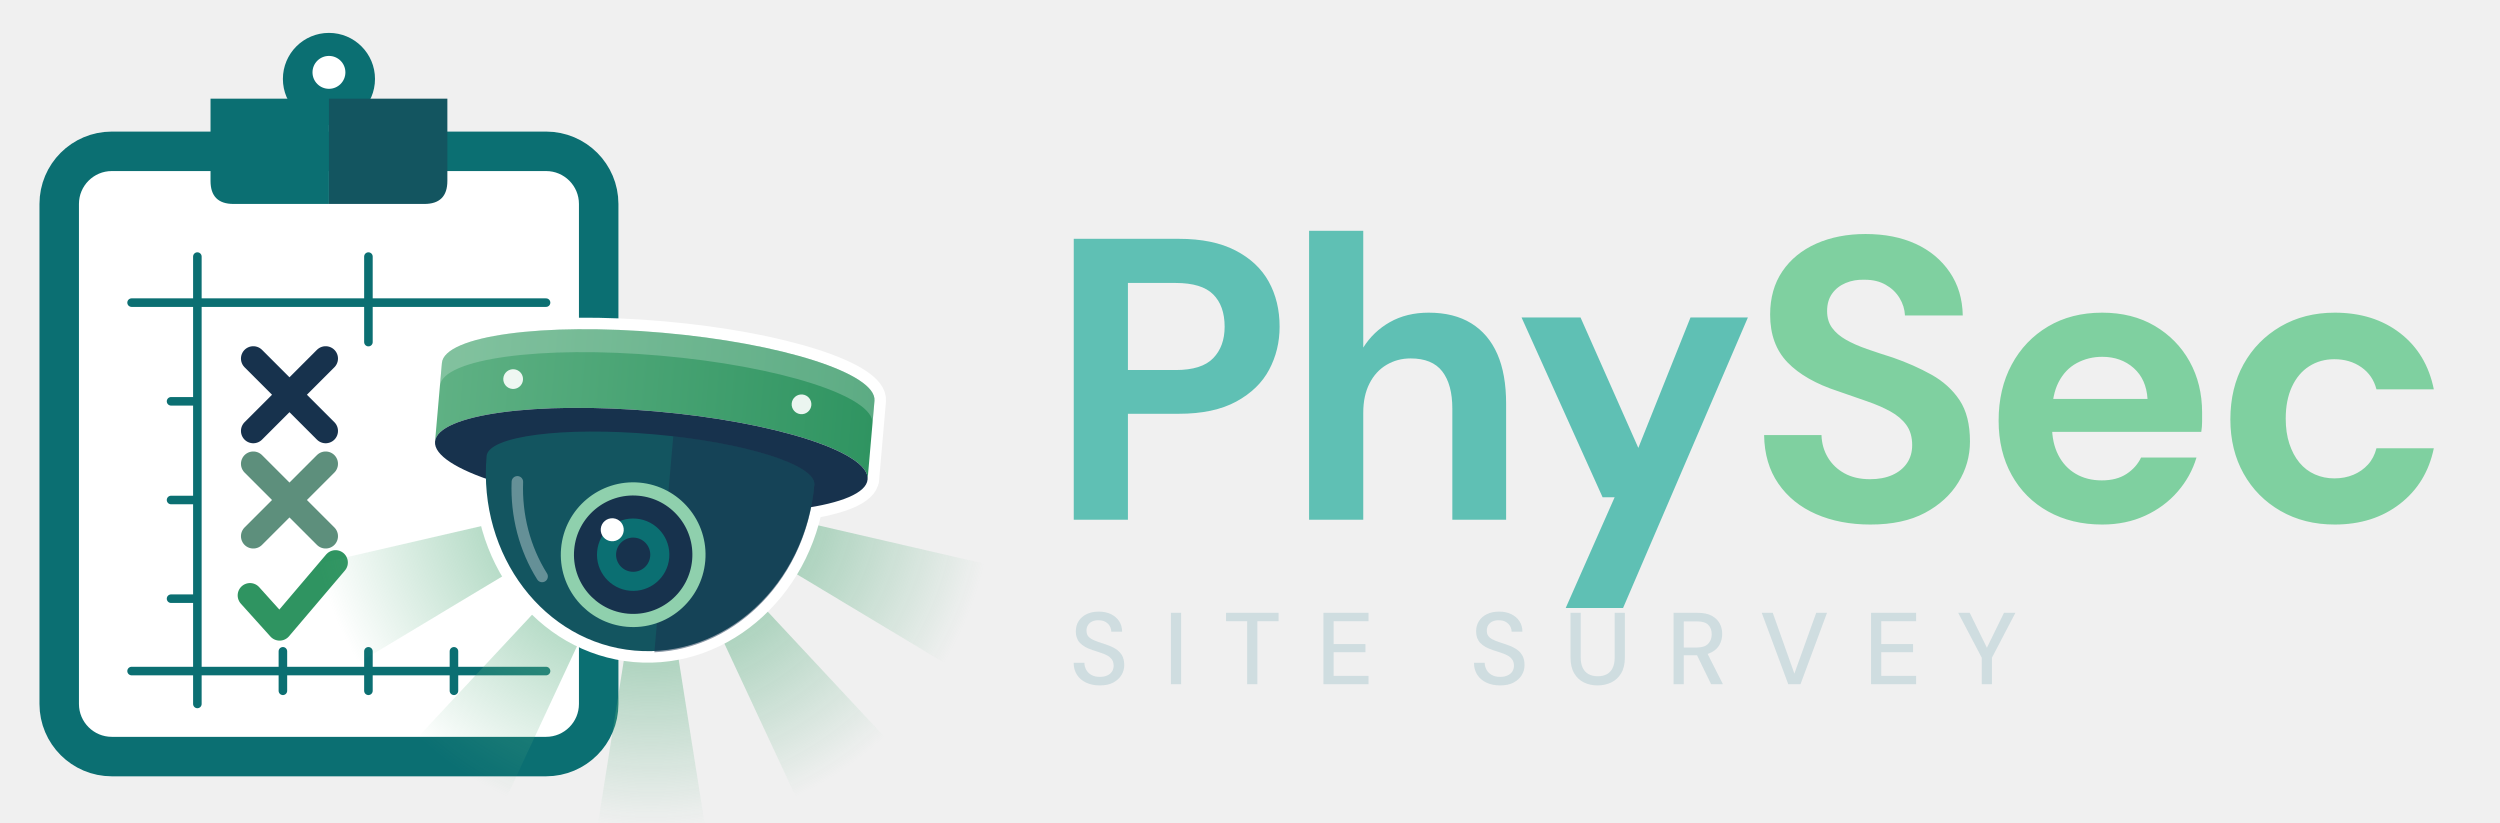
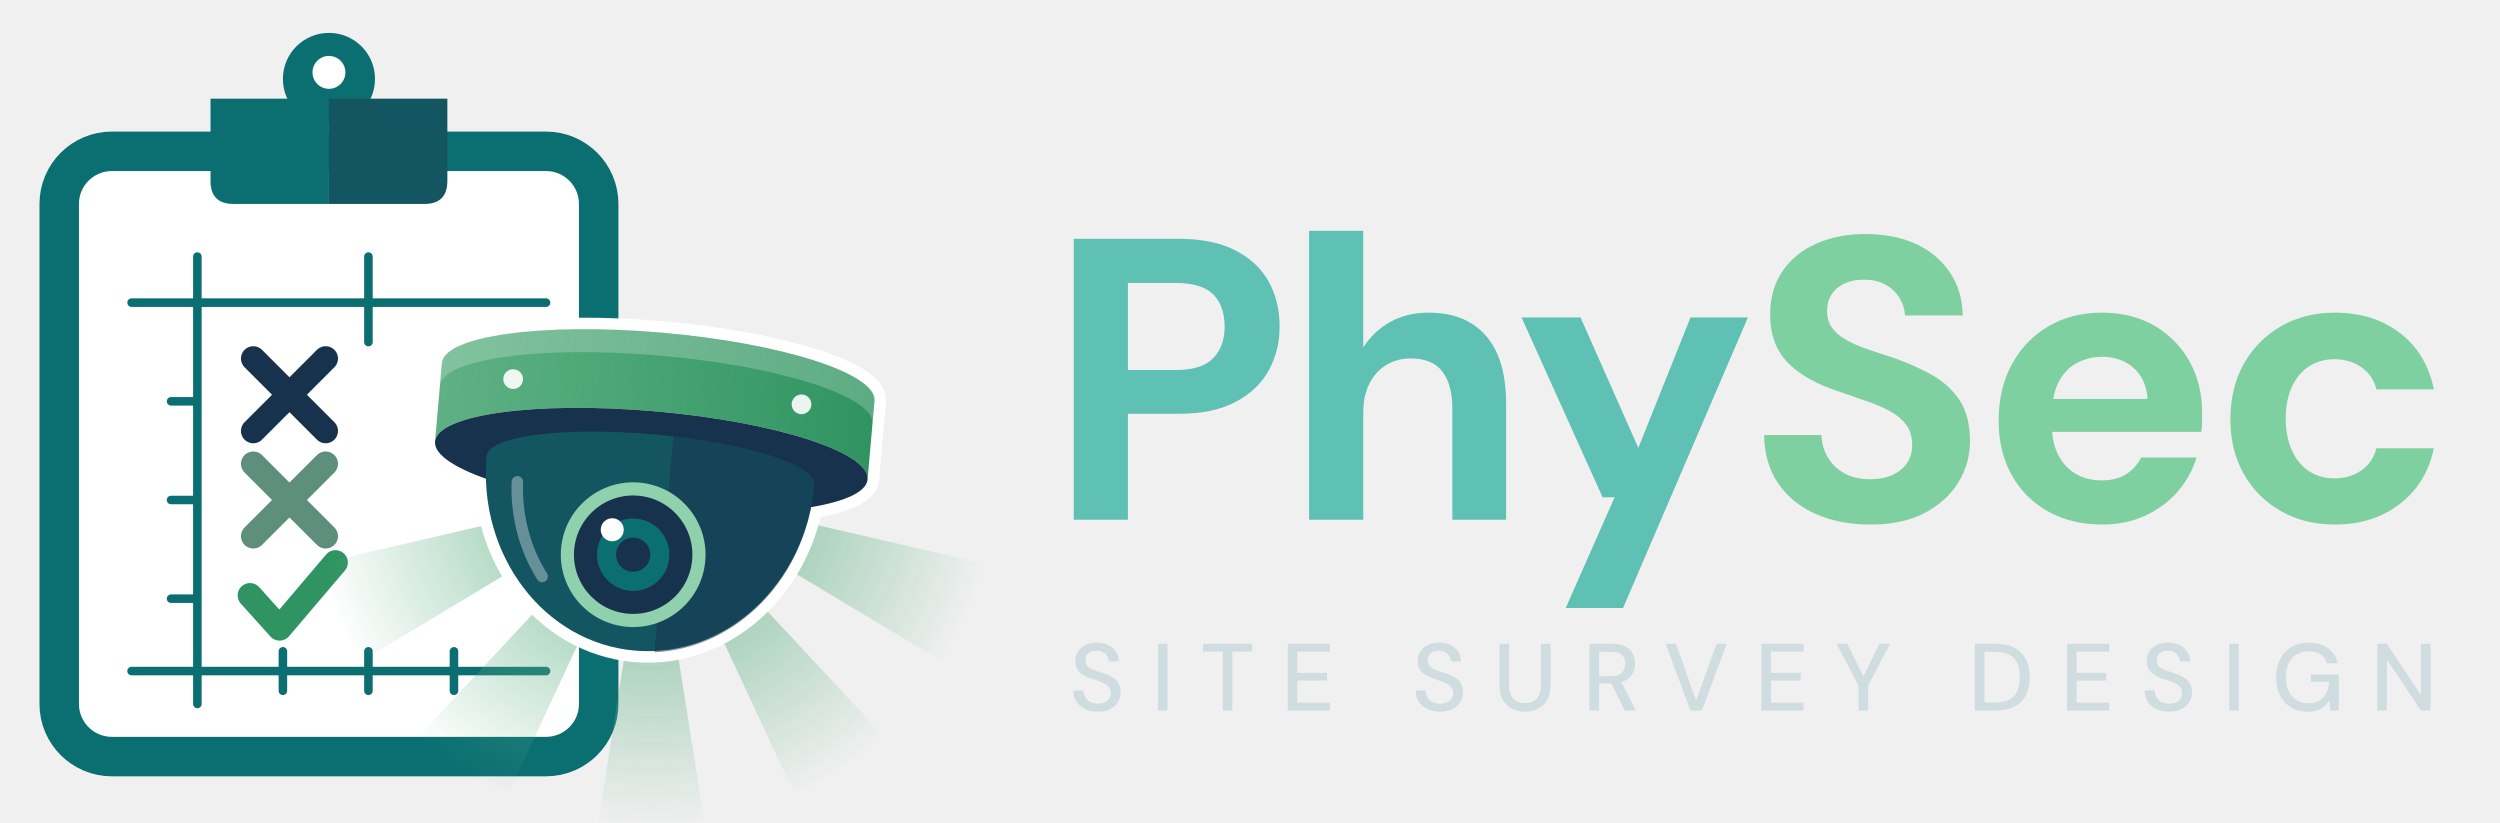
<svg xmlns="http://www.w3.org/2000/svg" viewBox="0 0 760 250" width="760" height="250" role="img" aria-label="PhySec">
  <defs>
    <linearGradient id="cg" x1="0" y1="0" x2="1" y2="0">
      <stop offset="0" stop-color="#5fb184" />
      <stop offset="1" stop-color="#2f9461" />
    </linearGradient>
    <radialGradient id="rg" gradientUnits="userSpaceOnUse" cx="198" cy="148" r="104">
      <stop offset=".45" stop-color="#5fb184" stop-opacity=".5" />
      <stop offset="1" stop-color="#5fb184" stop-opacity="0" />
    </radialGradient>
  </defs>
  <circle cx="100" cy="24" r="14" fill="#0b6f72" />
  <circle cx="100" cy="22" r="5" fill="#fff" />
  <rect x="18" y="46" width="164" height="184" rx="16" fill="#fff" stroke="#0b6f72" stroke-width="12" />
  <path d="M64 30 H100 V62 H71 Q64 62 64 55 Z" fill="#0b6f72" />
  <path d="M100 30 H136 V55 Q136 62 129 62 H100 Z" fill="#135560" />
  <g fill="none" stroke="#0b6f72" stroke-width="2.6" stroke-linecap="round">
    <path d="M40 92 H166 M60 78 V214 M40 204 H166 M112 78 V104 M52 122 H60 M52 152 H60 M52 182 H60 M86 198 V210 M112 198 V210 M138 198 V210" />
  </g>
  <g fill="none" stroke-width="7.5" stroke-linecap="round" stroke-linejoin="round">
    <path d="M77 109 L99 131 M99 109 L77 131" stroke="#17324d" />
    <path d="M77 141 L99 163 M99 141 L77 163" stroke="#5d8f7c" />
    <path d="M76 181 L85 191 L102 171" stroke="#2f9461" />
  </g>
  <g fill="url(#rg)">
    <path d="M198 148 L299.33 171.39 A104 104 0 0 1 287.15 201.56 Z" />
    <path d="M198 148 L268.93 224.06 A104 104 0 0 1 241.95 242.26 Z" />
    <path d="M198 148 L214.27 250.72 A104 104 0 0 1 181.73 250.72 Z" />
    <path d="M198 148 L154.05 242.26 A104 104 0 0 1 127.07 224.06 Z" />
    <path d="M198 148 L108.85 201.56 A104 104 0 0 1 96.67 171.39 Z" />
  </g>
  <g transform="rotate(5 198 140)">
    <g fill="#fff" stroke="#fff" stroke-width="7" stroke-linejoin="round">
      <path d="M132 140 V116 A66 15 0 0 1 264 116 V140 A66 15 0 0 0 132 140 Z" />
      <ellipse cx="198" cy="140" rx="66" ry="15" />
      <path d="M148 143 A50 11 0 0 1 248 143 A50 55 0 0 1 148 143 Z" />
    </g>
    <path d="M132 140 V116 A66 15 0 0 1 264 116 V140 A66 15 0 0 0 132 140 Z" fill="url(#cg)" />
    <path d="M132 123 V116 A66 15 0 0 1 264 116 V123 A66 15 0 0 0 132 123 Z" fill="#fff" opacity=".22" />
    <ellipse cx="198" cy="140" rx="66" ry="15" fill="#17324d" />
    <circle cx="154" cy="119" r="3" fill="#fff" opacity=".9" />
    <circle cx="242" cy="119" r="3" fill="#fff" opacity=".9" />
    <path d="M148 143 A50 11 0 0 1 248 143 A50 55 0 0 1 148 143 Z" fill="#135560" />
    <path d="M204 132 A50 11 0 0 1 248 143 A50 55 0 0 1 204 198 Z" fill="#17324d" opacity=".5" />
    <path d="M158 150 A44 48 0 0 0 168 178" fill="none" stroke="#fff" stroke-width="3.5" stroke-linecap="round" opacity=".35" />
    <circle cx="195" cy="169" r="20" fill="#17324d" stroke="#8fd0ad" stroke-width="4" />
    <circle cx="195" cy="169" r="11" fill="#0b6f72" />
    <circle cx="195" cy="169" r="5.2" fill="#17324d" />
    <circle cx="188" cy="162" r="3.5" fill="#fff" />
  </g>
  <path d="M326.42 158V72.6H358.38Q368.75 72.6 375.58 76.14Q382.42 79.68 385.71 85.65Q389 91.63 389 99.32Q389 106.39 385.83 112.37Q382.66 118.35 375.83 122.07Q369 125.79 358.38 125.79H342.89V158ZM342.89 112.49H357.41Q365.34 112.49 368.81 108.89Q372.29 105.3 372.29 99.32Q372.29 92.97 368.81 89.5Q365.34 86.02 357.41 86.02H342.89Z M397.96 158V70.16H414.43V105.66Q417.48 100.78 422.54 97.92Q427.61 95.05 434.32 95.05Q442 95.05 447.25 98.28Q452.49 101.51 455.18 107.61Q457.86 113.71 457.86 122.74V158H441.51V124.21Q441.51 116.89 438.46 112.92Q435.41 108.96 428.83 108.96Q424.8 108.96 421.51 110.91Q418.21 112.86 416.32 116.58Q414.43 120.3 414.43 125.43V158Z M475.97 184.84 490.85 151.17H487.19L462.55 96.51H480.48L498.05 136.16L513.91 96.51H531.36L493.41 184.84Z" fill="#5fc0b4" />
  <path d="M568.62 159.46Q559.34 159.46 552.09 156.29Q544.83 153.12 540.62 147.02Q536.41 140.92 536.29 132.26H553.73Q553.85 136.04 555.68 139.09Q557.51 142.14 560.75 143.91Q563.98 145.68 568.49 145.68Q572.4 145.68 575.27 144.4Q578.13 143.12 579.72 140.8Q581.3 138.48 581.3 135.31Q581.3 131.65 579.54 129.21Q577.77 126.77 574.66 125.06Q571.54 123.35 567.46 121.95Q563.37 120.55 558.86 118.96Q548.73 115.67 543.42 110.18Q538.12 104.69 538.12 95.66Q538.12 87.97 541.84 82.48Q545.56 76.99 552.15 74.06Q558.73 71.14 567.15 71.14Q575.81 71.14 582.34 74.12Q588.87 77.11 592.71 82.73Q596.55 88.34 596.68 95.9H579.11Q578.99 93.1 577.46 90.59Q575.94 88.09 573.25 86.57Q570.57 85.04 566.91 85.04Q563.74 84.92 561.11 86.02Q558.49 87.12 556.97 89.25Q555.44 91.39 555.44 94.56Q555.44 97.61 556.97 99.68Q558.49 101.76 561.17 103.28Q563.86 104.81 567.52 106.09Q571.18 107.37 575.45 108.71Q581.79 110.91 587.16 113.9Q592.53 116.89 595.7 121.64Q598.87 126.4 598.87 134.21Q598.87 140.92 595.33 146.65Q591.8 152.39 585.15 155.93Q578.5 159.46 568.62 159.46Z M639.06 159.46Q629.79 159.46 622.65 155.5Q615.51 151.53 611.55 144.4Q607.58 137.26 607.58 127.87Q607.58 118.23 611.55 110.85Q615.51 103.47 622.59 99.26Q629.67 95.05 639.06 95.05Q648.21 95.05 655.04 99.07Q661.87 103.1 665.66 109.93Q669.44 116.76 669.44 125.43Q669.44 126.65 669.44 128.17Q669.44 129.7 669.19 131.28H619.3V121.28H652.85Q652.48 115.3 648.64 111.88Q644.79 108.47 639.06 108.47Q634.91 108.47 631.37 110.36Q627.84 112.25 625.82 116.15Q623.81 120.06 623.81 126.04V129.57Q623.81 134.58 625.7 138.3Q627.59 142.02 631.01 144.03Q634.42 146.04 638.94 146.04Q643.45 146.04 646.44 144.09Q649.43 142.14 650.89 139.09H667.73Q666.02 144.82 662 149.46Q657.97 154.1 652.11 156.78Q646.26 159.46 639.06 159.46Z M709.75 159.46Q700.48 159.46 693.28 155.32Q686.08 151.17 682.05 143.97Q678.03 136.77 678.03 127.5Q678.03 117.98 682.05 110.73Q686.08 103.47 693.28 99.26Q700.48 95.05 709.75 95.05Q721.58 95.05 729.63 101.27Q737.69 107.49 739.88 118.35H722.44Q721.34 114.08 717.86 111.64Q714.38 109.2 709.63 109.2Q705.36 109.2 702 111.34Q698.65 113.47 696.75 117.56Q694.86 121.64 694.86 127.26Q694.86 131.53 695.96 134.88Q697.06 138.24 699.01 140.62Q700.96 142.99 703.71 144.21Q706.45 145.43 709.63 145.43Q712.8 145.43 715.42 144.34Q718.04 143.24 719.87 141.22Q721.7 139.21 722.44 136.28H739.88Q737.69 146.9 729.57 153.18Q721.46 159.46 709.75 159.46Z" fill="#7fd0a0" />
-   <path d="M334.36 208.37Q331.98 208.37 330.18 207.52Q328.38 206.67 327.39 205.12Q326.39 203.57 326.39 201.49H329.65Q329.68 202.67 330.22 203.64Q330.77 204.62 331.8 205.19Q332.84 205.77 334.36 205.77Q335.66 205.77 336.61 205.33Q337.56 204.9 338.05 204.14Q338.55 203.38 338.55 202.39Q338.55 201.24 338.02 200.5Q337.49 199.75 336.61 199.27Q335.73 198.79 334.56 198.42Q333.4 198.05 332.13 197.62Q329.56 196.78 328.3 195.44Q327.05 194.11 327.05 191.97Q327.05 190.14 327.91 188.8Q328.78 187.45 330.35 186.69Q331.91 185.93 334.05 185.93Q336.16 185.93 337.74 186.7Q339.32 187.48 340.22 188.84Q341.12 190.21 341.12 192.03H337.83Q337.83 191.2 337.4 190.39Q336.97 189.59 336.1 189.07Q335.23 188.56 333.96 188.56Q332.9 188.53 332.07 188.9Q331.23 189.28 330.77 189.99Q330.3 190.7 330.3 191.69Q330.3 192.69 330.72 193.29Q331.14 193.9 331.94 194.33Q332.75 194.76 333.82 195.12Q334.89 195.48 336.19 195.91Q337.8 196.44 339.06 197.2Q340.31 197.96 341.04 199.15Q341.77 200.34 341.77 202.2Q341.77 203.81 340.93 205.21Q340.1 206.6 338.45 207.49Q336.81 208.37 334.36 208.37Z M355.96 208V186.3H359.06V208Z M379.14 208V188.84H372.72V186.3H388.69V188.84H382.24V208Z M402.32 208V186.3H416.02V188.84H405.42V195.79H415.09V198.27H405.42V205.46H416.02V208Z  M456.05 208.37Q453.67 208.37 451.87 207.52Q450.07 206.67 449.08 205.12Q448.09 203.57 448.09 201.49H451.34Q451.37 202.67 451.92 203.64Q452.46 204.62 453.5 205.19Q454.54 205.77 456.05 205.77Q457.36 205.77 458.3 205.33Q459.25 204.9 459.74 204.14Q460.24 203.38 460.24 202.39Q460.24 201.24 459.71 200.5Q459.19 199.75 458.3 199.27Q457.42 198.79 456.26 198.42Q455.09 198.05 453.82 197.62Q451.25 196.78 449.99 195.44Q448.74 194.11 448.74 191.97Q448.74 190.14 449.61 188.8Q450.47 187.45 452.04 186.69Q453.61 185.93 455.74 185.93Q457.85 185.93 459.43 186.7Q461.01 187.48 461.91 188.84Q462.81 190.21 462.81 192.03H459.53Q459.53 191.2 459.09 190.39Q458.66 189.59 457.79 189.07Q456.92 188.56 455.65 188.56Q454.6 188.53 453.76 188.9Q452.92 189.28 452.46 189.99Q451.99 190.7 451.99 191.69Q451.99 192.69 452.41 193.29Q452.83 193.9 453.64 194.33Q454.44 194.76 455.51 195.12Q456.58 195.48 457.88 195.91Q459.5 196.44 460.75 197.2Q462.01 197.96 462.73 199.15Q463.46 200.34 463.46 202.2Q463.46 203.81 462.63 205.21Q461.79 206.6 460.15 207.49Q458.5 208.37 456.05 208.37Z M485.65 208.37Q483.36 208.37 481.5 207.46Q479.64 206.54 478.54 204.67Q477.44 202.79 477.44 199.88V186.3H480.54V199.91Q480.54 201.86 481.19 203.12Q481.84 204.37 483 204.98Q484.16 205.58 485.71 205.58Q487.29 205.58 488.44 204.98Q489.59 204.37 490.22 203.12Q490.86 201.86 490.86 199.91V186.3H493.96V199.88Q493.96 202.79 492.84 204.67Q491.73 206.54 489.84 207.46Q487.94 208.37 485.65 208.37Z M508.77 208V186.3H516.11Q518.69 186.3 520.33 187.17Q521.97 188.04 522.76 189.48Q523.55 190.92 523.55 192.75Q523.55 194.48 522.76 195.96Q521.97 197.43 520.3 198.31Q518.62 199.2 516.02 199.2H511.87V208ZM520.18 208 515.49 198.36H518.9L523.77 208ZM511.87 196.84H515.9Q518.19 196.84 519.28 195.71Q520.36 194.58 520.36 192.81Q520.36 191.01 519.31 189.96Q518.25 188.9 515.9 188.9H511.87Z M543.63 208 535.57 186.3H538.92L545.49 204.78L552.13 186.3H555.41L547.35 208Z M568.8 208V186.3H582.5V188.84H571.9V195.79H581.57V198.27H571.9V205.46H582.5V208Z M602.45 208V199.94L595.29 186.3H598.8L604.41 197.71H603.63L609.21 186.3H612.68L605.55 199.94V208Z" fill="#cfdde0" />
+   <path d="M333.76 216.35Q331.52 216.35 329.84 215.55Q328.16 214.75 327.23 213.3Q326.31 211.85 326.31 209.91H329.35Q329.38 211.01 329.89 211.93Q330.39 212.84 331.37 213.38Q332.34 213.91 333.76 213.91Q334.98 213.91 335.86 213.51Q336.75 213.1 337.21 212.39Q337.67 211.68 337.67 210.75Q337.67 209.68 337.18 208.98Q336.69 208.29 335.86 207.84Q335.03 207.39 333.95 207.04Q332.86 206.69 331.67 206.28Q329.26 205.5 328.09 204.25Q326.91 203.01 326.91 201.01Q326.91 199.3 327.73 198.03Q328.54 196.77 330 196.06Q331.47 195.35 333.47 195.35Q335.44 195.35 336.92 196.08Q338.4 196.8 339.24 198.08Q340.08 199.35 340.08 201.06H337.01Q337.01 200.28 336.6 199.53Q336.19 198.77 335.38 198.3Q334.57 197.82 333.38 197.82Q332.39 197.79 331.61 198.14Q330.83 198.48 330.39 199.15Q329.96 199.82 329.96 200.75Q329.96 201.67 330.35 202.24Q330.74 202.81 331.5 203.21Q332.25 203.62 333.25 203.95Q334.25 204.28 335.47 204.69Q336.98 205.18 338.15 205.89Q339.33 206.6 340.01 207.72Q340.69 208.84 340.69 210.58Q340.69 212.09 339.91 213.39Q339.12 214.69 337.59 215.52Q336.05 216.35 333.76 216.35Z M352.01 216V195.7H354.91V216Z M371.74 216V198.08H365.73V195.7H380.67V198.08H374.64V216Z M391.47 216V195.7H404.28V198.08H394.37V204.57H403.41V206.89H394.37V213.62H404.28V216Z  M437.83 216.35Q435.59 216.35 433.91 215.55Q432.23 214.75 431.3 213.3Q430.37 211.85 430.37 209.91H433.42Q433.45 211.01 433.95 211.93Q434.46 212.84 435.43 213.38Q436.4 213.91 437.83 213.91Q439.04 213.91 439.93 213.51Q440.81 213.1 441.28 212.39Q441.74 211.68 441.74 210.75Q441.74 209.68 441.25 208.98Q440.75 208.29 439.93 207.84Q439.1 207.39 438.01 207.04Q436.93 206.69 435.74 206.28Q433.33 205.5 432.16 204.25Q430.98 203.01 430.98 201.01Q430.98 199.3 431.79 198.03Q432.61 196.77 434.07 196.06Q435.53 195.35 437.54 195.35Q439.51 195.35 440.99 196.08Q442.47 196.8 443.31 198.08Q444.15 199.35 444.15 201.06H441.07Q441.07 200.28 440.67 199.53Q440.26 198.77 439.45 198.3Q438.64 197.82 437.45 197.82Q436.46 197.79 435.68 198.14Q434.9 198.48 434.46 199.15Q434.03 199.82 434.03 200.75Q434.03 201.67 434.42 202.24Q434.81 202.81 435.56 203.21Q436.32 203.62 437.32 203.95Q438.32 204.28 439.54 204.69Q441.04 205.18 442.22 205.89Q443.39 206.6 444.07 207.72Q444.76 208.84 444.76 210.58Q444.76 212.09 443.97 213.39Q443.19 214.69 441.65 215.52Q440.12 216.35 437.83 216.35Z M463.56 216.35Q461.41 216.35 459.67 215.49Q457.93 214.64 456.9 212.88Q455.87 211.13 455.87 208.4V195.7H458.77V208.43Q458.77 210.26 459.38 211.43Q459.99 212.61 461.08 213.17Q462.17 213.74 463.62 213.74Q465.09 213.74 466.17 213.17Q467.24 212.61 467.83 211.43Q468.43 210.26 468.43 208.43V195.7H471.33V208.4Q471.33 211.13 470.29 212.88Q469.24 214.64 467.47 215.49Q465.7 216.35 463.56 216.35Z M483.23 216V195.7H490.1Q492.51 195.7 494.05 196.51Q495.58 197.32 496.32 198.67Q497.06 200.02 497.06 201.73Q497.06 203.36 496.32 204.73Q495.58 206.11 494.02 206.94Q492.45 207.76 490.01 207.76H486.13V216ZM493.9 216 489.52 206.98H492.71L497.26 216ZM486.13 205.56H489.9Q492.04 205.56 493.06 204.5Q494.07 203.44 494.07 201.79Q494.07 200.11 493.09 199.12Q492.1 198.14 489.9 198.14H486.13Z M513.89 216 506.35 195.7H509.48L515.63 212.98L521.84 195.7H524.91L517.37 216Z M535.47 216V195.7H548.29V198.08H538.37V204.57H547.42V206.89H538.37V213.62H548.29V216Z M565.01 216V208.46L558.31 195.7H561.58L566.83 206.37H566.11L571.33 195.7H574.58L567.91 208.46V216Z  M600.37 216V195.7H606.61Q610.15 195.7 612.47 196.95Q614.79 198.19 615.9 200.47Q617.02 202.75 617.02 205.88Q617.02 209.01 615.9 211.27Q614.79 213.53 612.48 214.77Q610.18 216 606.61 216ZM603.27 213.56H606.49Q609.31 213.56 610.96 212.64Q612.61 211.71 613.32 209.98Q614.03 208.26 614.03 205.88Q614.03 203.47 613.32 201.73Q612.61 199.99 610.96 199.06Q609.31 198.14 606.49 198.14H603.27Z M628.37 216V195.7H641.19V198.08H631.27V204.57H640.32V206.89H631.27V213.62H641.19V216Z M659.44 216.35Q657.2 216.35 655.52 215.55Q653.84 214.75 652.91 213.3Q651.98 211.85 651.98 209.91H655.03Q655.06 211.01 655.56 211.93Q656.07 212.84 657.04 213.38Q658.02 213.91 659.44 213.91Q660.65 213.91 661.54 213.51Q662.42 213.1 662.89 212.39Q663.35 211.68 663.35 210.75Q663.35 209.68 662.86 208.98Q662.37 208.29 661.54 207.84Q660.71 207.39 659.62 207.04Q658.54 206.69 657.35 206.28Q654.94 205.5 653.77 204.25Q652.59 203.01 652.59 201.01Q652.59 199.3 653.4 198.03Q654.22 196.77 655.68 196.06Q657.15 195.35 659.15 195.35Q661.12 195.35 662.6 196.08Q664.08 196.8 664.92 198.08Q665.76 199.35 665.76 201.06H662.68Q662.68 200.28 662.28 199.53Q661.87 198.77 661.06 198.3Q660.25 197.82 659.06 197.82Q658.07 197.79 657.29 198.14Q656.51 198.48 656.07 199.15Q655.64 199.82 655.64 200.75Q655.64 201.67 656.03 202.24Q656.42 202.81 657.17 203.21Q657.93 203.62 658.93 203.95Q659.93 204.28 661.15 204.69Q662.66 205.18 663.83 205.89Q665 206.6 665.69 207.72Q666.37 208.84 666.37 210.58Q666.37 212.09 665.58 213.39Q664.8 214.69 663.26 215.52Q661.73 216.35 659.44 216.35Z M677.69 216V195.7H680.59V216Z M701.48 216.35Q698.6 216.35 696.46 215.04Q694.31 213.74 693.12 211.39Q691.93 209.04 691.93 205.91Q691.93 202.81 693.14 200.43Q694.34 198.05 696.59 196.7Q698.84 195.35 701.91 195.35Q705.36 195.35 707.68 197.02Q710 198.69 710.67 201.65H707.36Q706.93 199.96 705.54 198.99Q704.14 198.02 701.88 198.02Q699.74 198.02 698.15 198.98Q696.57 199.93 695.73 201.7Q694.89 203.47 694.89 205.91Q694.89 208.37 695.73 210.14Q696.57 211.91 698.11 212.84Q699.65 213.77 701.65 213.77Q704.72 213.77 706.27 212Q707.83 210.23 708.09 207.27H702.49V205.04H711.02V216H708.38L708.12 212.9Q707.42 214.03 706.51 214.8Q705.59 215.56 704.38 215.96Q703.16 216.35 701.48 216.35Z M722.71 216V195.7H725.61L735.96 211.27V195.7H738.86V216H735.96L725.61 200.46V216Z" fill="#cfdde0" />
</svg>
